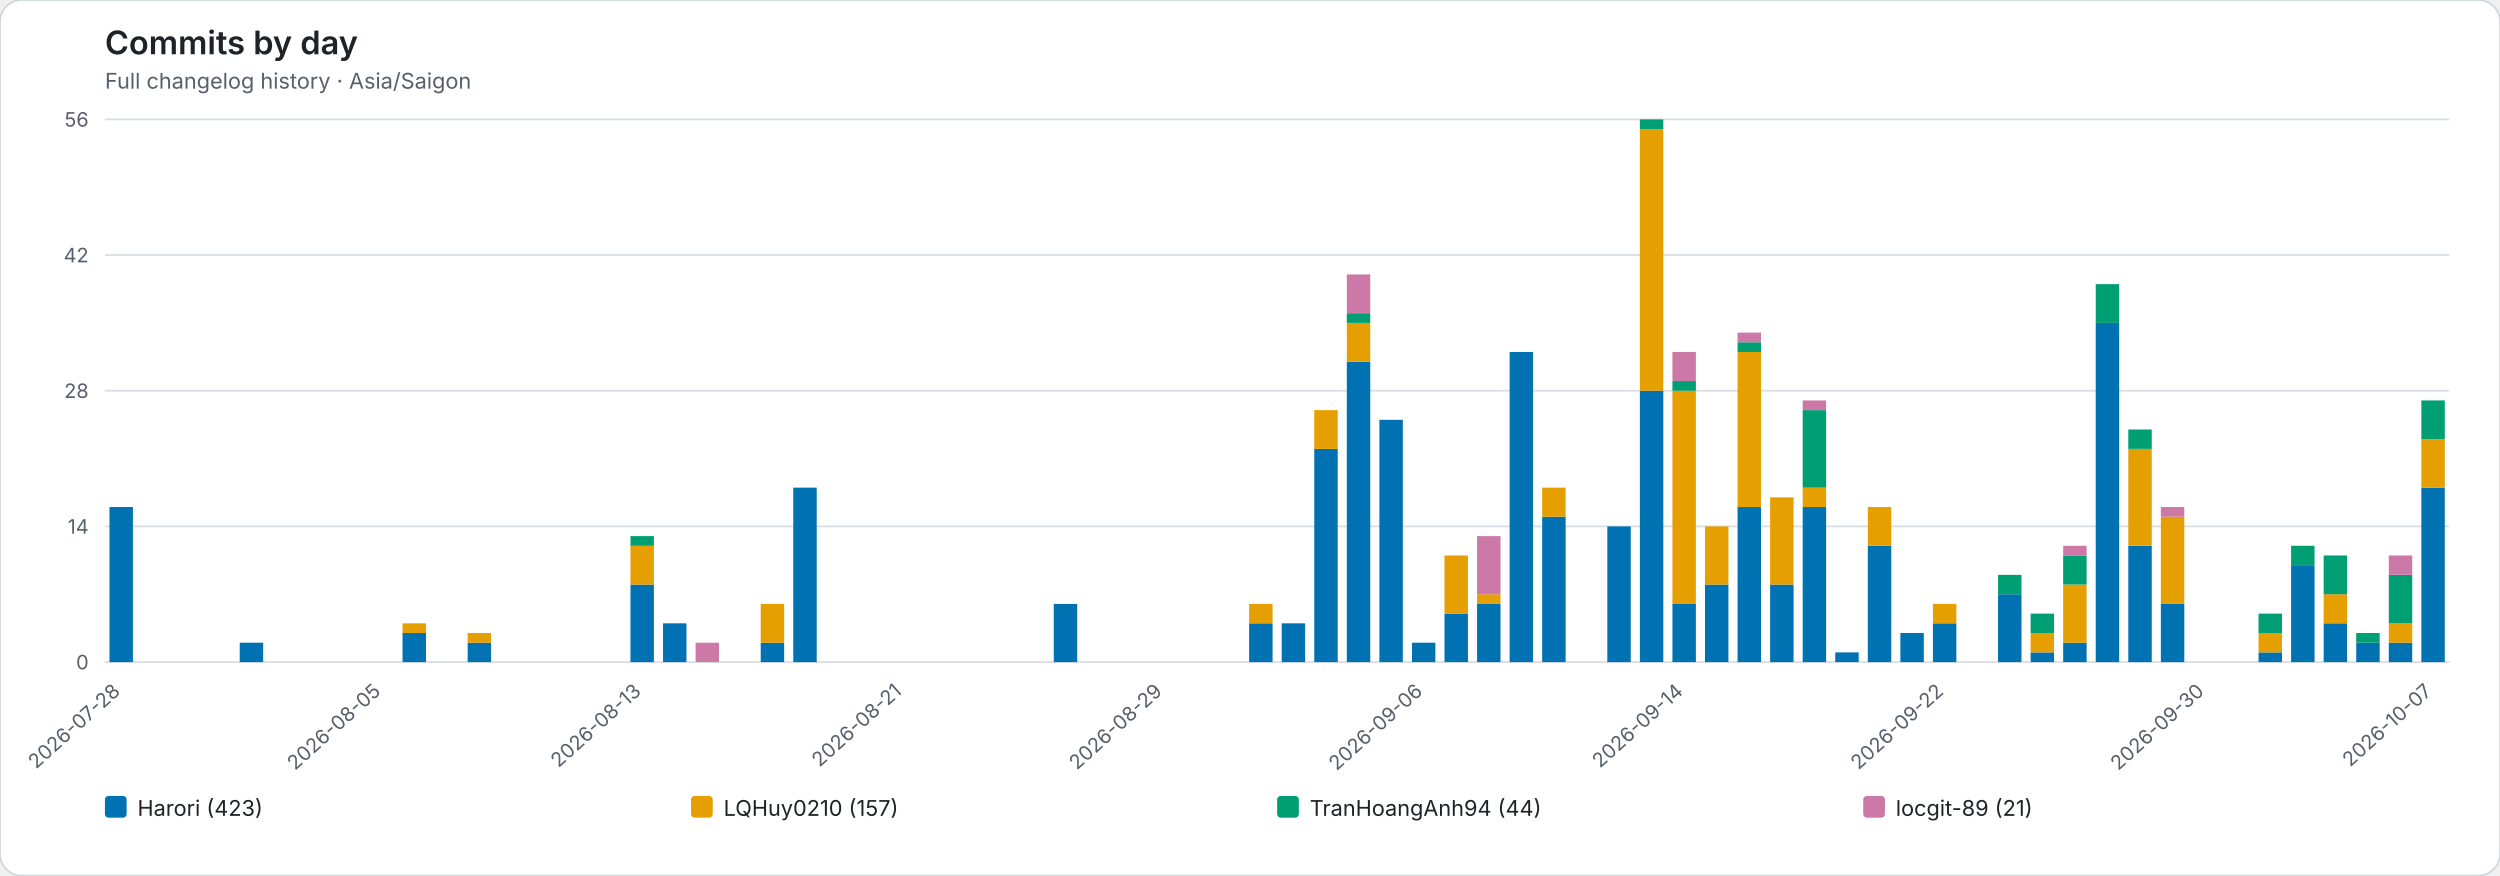
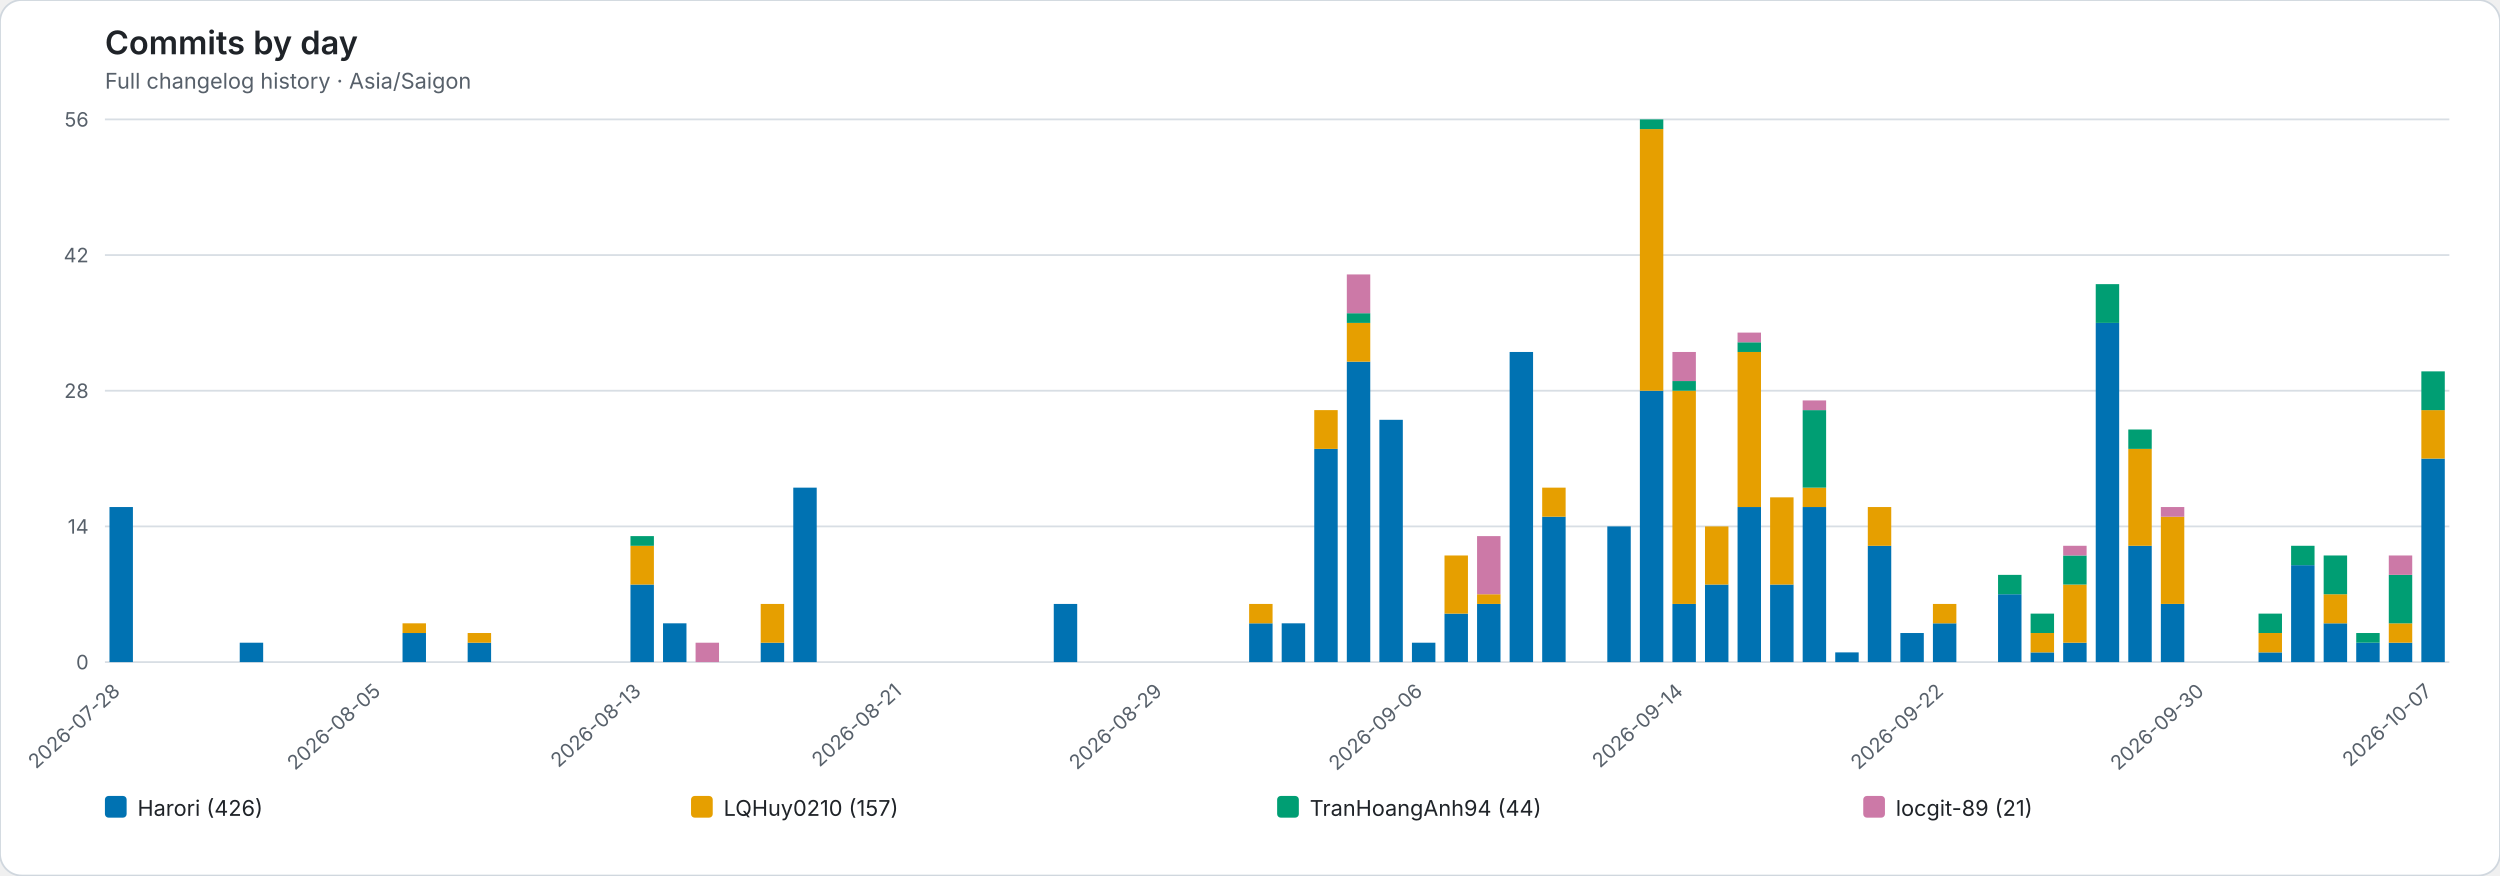
<svg xmlns="http://www.w3.org/2000/svg" role="img" viewBox="0 0 1382 484">
  <rect width="1382" height="484" rx="12" fill="#ffffff" stroke="#d0d7de" />
  <style>text{font-family:system-ui,-apple-system,BlinkMacSystemFont,"Segoe UI",sans-serif}.axis{fill:#57606a;font-size:11px}.heading{fill:#1f2328;font-size:18px;font-weight:600}.subheading{fill:#57606a;font-size:12px}.grid{stroke:#d8dee4;stroke-width:1}.legend{fill:#1f2328;font-size:12px}</style>
  <text class="heading" x="58" y="30">Commits by day</text>
  <text class="subheading" x="58" y="49">Full changelog history · Asia/Saigon</text>
  <line class="grid" x1="58" y1="366.00" x2="1354" y2="366.00" />
  <text class="axis" x="49" y="370.00" text-anchor="end">0</text>
  <line class="grid" x1="58" y1="291.00" x2="1354" y2="291.00" />
  <text class="axis" x="49" y="295.00" text-anchor="end">14</text>
  <line class="grid" x1="58" y1="216.00" x2="1354" y2="216.00" />
  <text class="axis" x="49" y="220.00" text-anchor="end">28</text>
  <line class="grid" x1="58" y1="141.00" x2="1354" y2="141.00" />
  <text class="axis" x="49" y="145.00" text-anchor="end">42</text>
  <line class="grid" x1="58" y1="66.00" x2="1354" y2="66.00" />
  <text class="axis" x="49" y="70.00" text-anchor="end">56</text>
  <g data-date="2026-07-28">
    <rect x="60.52" y="280.29" width="12.96" height="85.71" fill="#0072B2" />
  </g>
  <text class="axis" x="67.00" y="383" text-anchor="end" transform="rotate(-42 67.00 383)">2026-07-28</text>
  <g data-date="2026-07-29">
  </g>
  <g data-date="2026-07-30">
  </g>
  <g data-date="2026-07-31">
  </g>
  <g data-date="2026-08-01">
    <rect x="132.52" y="355.29" width="12.96" height="10.71" fill="#0072B2" />
  </g>
  <g data-date="2026-08-02">
  </g>
  <g data-date="2026-08-03">
  </g>
  <g data-date="2026-08-04">
  </g>
  <g data-date="2026-08-05">
  </g>
  <text class="axis" x="211.00" y="383" text-anchor="end" transform="rotate(-42 211.00 383)">2026-08-05</text>
  <g data-date="2026-08-06">
    <rect x="222.52" y="349.93" width="12.96" height="16.07" fill="#0072B2" />
    <rect x="222.52" y="344.57" width="12.96" height="5.36" fill="#E69F00" />
  </g>
  <g data-date="2026-08-07">
  </g>
  <g data-date="2026-08-08">
    <rect x="258.52" y="355.29" width="12.96" height="10.71" fill="#0072B2" />
    <rect x="258.52" y="349.93" width="12.96" height="5.36" fill="#E69F00" />
  </g>
  <g data-date="2026-08-09">
  </g>
  <g data-date="2026-08-10">
  </g>
  <g data-date="2026-08-11">
  </g>
  <g data-date="2026-08-12">
  </g>
  <g data-date="2026-08-13">
    <rect x="348.52" y="323.14" width="12.96" height="42.86" fill="#0072B2" />
    <rect x="348.52" y="301.71" width="12.96" height="21.43" fill="#E69F00" />
    <rect x="348.52" y="296.36" width="12.96" height="5.36" fill="#009E73" />
  </g>
  <text class="axis" x="355.00" y="383" text-anchor="end" transform="rotate(-42 355.00 383)">2026-08-13</text>
  <g data-date="2026-08-14">
    <rect x="366.52" y="344.57" width="12.96" height="21.43" fill="#0072B2" />
  </g>
  <g data-date="2026-08-15">
    <rect x="384.52" y="355.29" width="12.96" height="10.71" fill="#CC79A7" />
  </g>
  <g data-date="2026-08-16">
  </g>
  <g data-date="2026-08-17">
    <rect x="420.52" y="355.29" width="12.96" height="10.71" fill="#0072B2" />
    <rect x="420.52" y="333.86" width="12.96" height="21.43" fill="#E69F00" />
  </g>
  <g data-date="2026-08-18">
    <rect x="438.52" y="269.57" width="12.96" height="96.43" fill="#0072B2" />
  </g>
  <g data-date="2026-08-19">
  </g>
  <g data-date="2026-08-20">
  </g>
  <g data-date="2026-08-21">
  </g>
  <text class="axis" x="499.00" y="383" text-anchor="end" transform="rotate(-42 499.00 383)">2026-08-21</text>
  <g data-date="2026-08-22">
  </g>
  <g data-date="2026-08-23">
  </g>
  <g data-date="2026-08-24">
  </g>
  <g data-date="2026-08-25">
  </g>
  <g data-date="2026-08-26">
    <rect x="582.52" y="333.86" width="12.96" height="32.14" fill="#0072B2" />
  </g>
  <g data-date="2026-08-27">
  </g>
  <g data-date="2026-08-28">
  </g>
  <g data-date="2026-08-29">
  </g>
  <text class="axis" x="643.00" y="383" text-anchor="end" transform="rotate(-42 643.00 383)">2026-08-29</text>
  <g data-date="2026-08-30">
  </g>
  <g data-date="2026-08-31">
  </g>
  <g data-date="2026-09-01">
    <rect x="690.52" y="344.57" width="12.96" height="21.43" fill="#0072B2" />
    <rect x="690.52" y="333.86" width="12.96" height="10.71" fill="#E69F00" />
  </g>
  <g data-date="2026-09-02">
    <rect x="708.52" y="344.57" width="12.96" height="21.43" fill="#0072B2" />
  </g>
  <g data-date="2026-09-03">
    <rect x="726.52" y="248.14" width="12.96" height="117.86" fill="#0072B2" />
    <rect x="726.52" y="226.71" width="12.96" height="21.43" fill="#E69F00" />
  </g>
  <g data-date="2026-09-04">
    <rect x="744.52" y="199.93" width="12.96" height="166.07" fill="#0072B2" />
    <rect x="744.52" y="178.50" width="12.96" height="21.43" fill="#E69F00" />
    <rect x="744.52" y="173.14" width="12.96" height="5.36" fill="#009E73" />
    <rect x="744.52" y="151.71" width="12.96" height="21.43" fill="#CC79A7" />
  </g>
  <g data-date="2026-09-05">
    <rect x="762.52" y="232.07" width="12.96" height="133.93" fill="#0072B2" />
  </g>
  <g data-date="2026-09-06">
    <rect x="780.52" y="355.29" width="12.96" height="10.71" fill="#0072B2" />
  </g>
  <text class="axis" x="787.00" y="383" text-anchor="end" transform="rotate(-42 787.00 383)">2026-09-06</text>
  <g data-date="2026-09-07">
    <rect x="798.52" y="339.21" width="12.96" height="26.79" fill="#0072B2" />
    <rect x="798.52" y="307.07" width="12.96" height="32.14" fill="#E69F00" />
  </g>
  <g data-date="2026-09-08">
    <rect x="816.52" y="333.86" width="12.96" height="32.14" fill="#0072B2" />
    <rect x="816.52" y="328.50" width="12.96" height="5.36" fill="#E69F00" />
    <rect x="816.52" y="296.36" width="12.96" height="32.14" fill="#CC79A7" />
  </g>
  <g data-date="2026-09-09">
    <rect x="834.52" y="194.57" width="12.96" height="171.43" fill="#0072B2" />
  </g>
  <g data-date="2026-09-10">
    <rect x="852.52" y="285.64" width="12.96" height="80.36" fill="#0072B2" />
    <rect x="852.52" y="269.57" width="12.96" height="16.07" fill="#E69F00" />
  </g>
  <g data-date="2026-09-11">
  </g>
  <g data-date="2026-09-12">
    <rect x="888.52" y="291.00" width="12.96" height="75.00" fill="#0072B2" />
  </g>
  <g data-date="2026-09-13">
    <rect x="906.52" y="216.00" width="12.96" height="150.00" fill="#0072B2" />
    <rect x="906.52" y="71.36" width="12.96" height="144.64" fill="#E69F00" />
    <rect x="906.52" y="66.00" width="12.96" height="5.36" fill="#009E73" />
  </g>
  <g data-date="2026-09-14">
    <rect x="924.52" y="333.86" width="12.96" height="32.14" fill="#0072B2" />
    <rect x="924.52" y="216.00" width="12.96" height="117.86" fill="#E69F00" />
    <rect x="924.52" y="210.64" width="12.96" height="5.36" fill="#009E73" />
    <rect x="924.52" y="194.57" width="12.96" height="16.07" fill="#CC79A7" />
  </g>
  <text class="axis" x="931.00" y="383" text-anchor="end" transform="rotate(-42 931.00 383)">2026-09-14</text>
  <g data-date="2026-09-15">
    <rect x="942.52" y="323.14" width="12.96" height="42.86" fill="#0072B2" />
    <rect x="942.52" y="291.00" width="12.96" height="32.14" fill="#E69F00" />
  </g>
  <g data-date="2026-09-16">
    <rect x="960.52" y="280.29" width="12.96" height="85.71" fill="#0072B2" />
    <rect x="960.52" y="194.57" width="12.96" height="85.71" fill="#E69F00" />
    <rect x="960.52" y="189.21" width="12.96" height="5.36" fill="#009E73" />
    <rect x="960.52" y="183.86" width="12.96" height="5.36" fill="#CC79A7" />
  </g>
  <g data-date="2026-09-17">
    <rect x="978.52" y="323.14" width="12.96" height="42.86" fill="#0072B2" />
    <rect x="978.52" y="274.93" width="12.96" height="48.21" fill="#E69F00" />
  </g>
  <g data-date="2026-09-18">
    <rect x="996.52" y="280.29" width="12.96" height="85.71" fill="#0072B2" />
    <rect x="996.52" y="269.57" width="12.96" height="10.71" fill="#E69F00" />
    <rect x="996.52" y="226.71" width="12.96" height="42.86" fill="#009E73" />
    <rect x="996.52" y="221.36" width="12.96" height="5.36" fill="#CC79A7" />
  </g>
  <g data-date="2026-09-19">
    <rect x="1014.52" y="360.64" width="12.96" height="5.36" fill="#0072B2" />
  </g>
  <g data-date="2026-09-20">
    <rect x="1032.52" y="301.71" width="12.96" height="64.29" fill="#0072B2" />
    <rect x="1032.52" y="280.29" width="12.96" height="21.43" fill="#E69F00" />
  </g>
  <g data-date="2026-09-21">
    <rect x="1050.52" y="349.93" width="12.96" height="16.07" fill="#0072B2" />
  </g>
  <g data-date="2026-09-22">
    <rect x="1068.52" y="344.57" width="12.96" height="21.43" fill="#0072B2" />
    <rect x="1068.52" y="333.86" width="12.96" height="10.71" fill="#E69F00" />
  </g>
  <text class="axis" x="1075.00" y="383" text-anchor="end" transform="rotate(-42 1075.00 383)">2026-09-22</text>
  <g data-date="2026-09-23">
  </g>
  <g data-date="2026-09-24">
    <rect x="1104.52" y="328.50" width="12.96" height="37.50" fill="#0072B2" />
    <rect x="1104.52" y="317.79" width="12.96" height="10.71" fill="#009E73" />
  </g>
  <g data-date="2026-09-25">
    <rect x="1122.52" y="360.64" width="12.96" height="5.36" fill="#0072B2" />
    <rect x="1122.52" y="349.93" width="12.96" height="10.71" fill="#E69F00" />
    <rect x="1122.52" y="339.21" width="12.96" height="10.71" fill="#009E73" />
  </g>
  <g data-date="2026-09-26">
    <rect x="1140.52" y="355.29" width="12.96" height="10.71" fill="#0072B2" />
    <rect x="1140.52" y="323.14" width="12.96" height="32.14" fill="#E69F00" />
    <rect x="1140.52" y="307.07" width="12.96" height="16.07" fill="#009E73" />
    <rect x="1140.52" y="301.71" width="12.96" height="5.36" fill="#CC79A7" />
  </g>
  <g data-date="2026-09-27">
    <rect x="1158.52" y="178.50" width="12.96" height="187.50" fill="#0072B2" />
    <rect x="1158.52" y="157.07" width="12.96" height="21.43" fill="#009E73" />
  </g>
  <g data-date="2026-09-28">
    <rect x="1176.52" y="301.71" width="12.96" height="64.29" fill="#0072B2" />
    <rect x="1176.52" y="248.14" width="12.96" height="53.57" fill="#E69F00" />
    <rect x="1176.52" y="237.43" width="12.96" height="10.71" fill="#009E73" />
  </g>
  <g data-date="2026-09-29">
    <rect x="1194.52" y="333.86" width="12.96" height="32.14" fill="#0072B2" />
    <rect x="1194.52" y="285.64" width="12.96" height="48.21" fill="#E69F00" />
    <rect x="1194.52" y="280.29" width="12.96" height="5.36" fill="#CC79A7" />
  </g>
  <g data-date="2026-09-30">
  </g>
  <text class="axis" x="1219.00" y="383" text-anchor="end" transform="rotate(-42 1219.00 383)">2026-09-30</text>
  <g data-date="2026-10-01">
  </g>
  <g data-date="2026-10-02">
    <rect x="1248.52" y="360.64" width="12.96" height="5.36" fill="#0072B2" />
    <rect x="1248.52" y="349.93" width="12.96" height="10.71" fill="#E69F00" />
    <rect x="1248.52" y="339.21" width="12.96" height="10.71" fill="#009E73" />
  </g>
  <g data-date="2026-10-03">
    <rect x="1266.52" y="312.43" width="12.96" height="53.57" fill="#0072B2" />
    <rect x="1266.52" y="301.71" width="12.96" height="10.71" fill="#009E73" />
  </g>
  <g data-date="2026-10-04">
    <rect x="1284.52" y="344.57" width="12.96" height="21.43" fill="#0072B2" />
    <rect x="1284.52" y="328.50" width="12.96" height="16.07" fill="#E69F00" />
    <rect x="1284.52" y="307.07" width="12.96" height="21.43" fill="#009E73" />
  </g>
  <g data-date="2026-10-05">
    <rect x="1302.52" y="355.29" width="12.96" height="10.71" fill="#0072B2" />
    <rect x="1302.52" y="349.93" width="12.96" height="5.36" fill="#009E73" />
  </g>
  <g data-date="2026-10-06">
    <rect x="1320.52" y="355.29" width="12.96" height="10.71" fill="#0072B2" />
    <rect x="1320.52" y="344.57" width="12.96" height="10.71" fill="#E69F00" />
    <rect x="1320.52" y="317.79" width="12.96" height="26.79" fill="#009E73" />
    <rect x="1320.52" y="307.07" width="12.96" height="10.71" fill="#CC79A7" />
  </g>
  <g data-date="2026-10-07">
-     <rect x="1338.52" y="269.57" width="12.96" height="96.43" fill="#0072B2" />
-     <rect x="1338.52" y="242.79" width="12.96" height="26.79" fill="#E69F00" />
-     <rect x="1338.52" y="221.36" width="12.96" height="21.43" fill="#009E73" />
+     <rect x="1338.52" y="253.50" width="12.96" height="112.50" fill="#0072B2" />
+     <rect x="1338.52" y="226.71" width="12.96" height="26.79" fill="#E69F00" />
+     <rect x="1338.52" y="205.29" width="12.96" height="21.43" fill="#009E73" />
  </g>
  <text class="axis" x="1345.00" y="383" text-anchor="end" transform="rotate(-42 1345.00 383)">2026-10-07</text>
  <rect x="58.00" y="440" width="12" height="12" rx="2" fill="#0072B2" />
-   <text class="legend" x="76.00" y="451">Harori (423)</text>
+   <text class="legend" x="76.00" y="451">Harori (426)</text>
  <rect x="382.00" y="440" width="12" height="12" rx="2" fill="#E69F00" />
  <text class="legend" x="400.00" y="451">LQHuy0210 (157)</text>
  <rect x="706.00" y="440" width="12" height="12" rx="2" fill="#009E73" />
  <text class="legend" x="724.00" y="451">TranHoangAnh94 (44)</text>
  <rect x="1030.00" y="440" width="12" height="12" rx="2" fill="#CC79A7" />
  <text class="legend" x="1048.00" y="451">locgit-89 (21)</text>
</svg>
